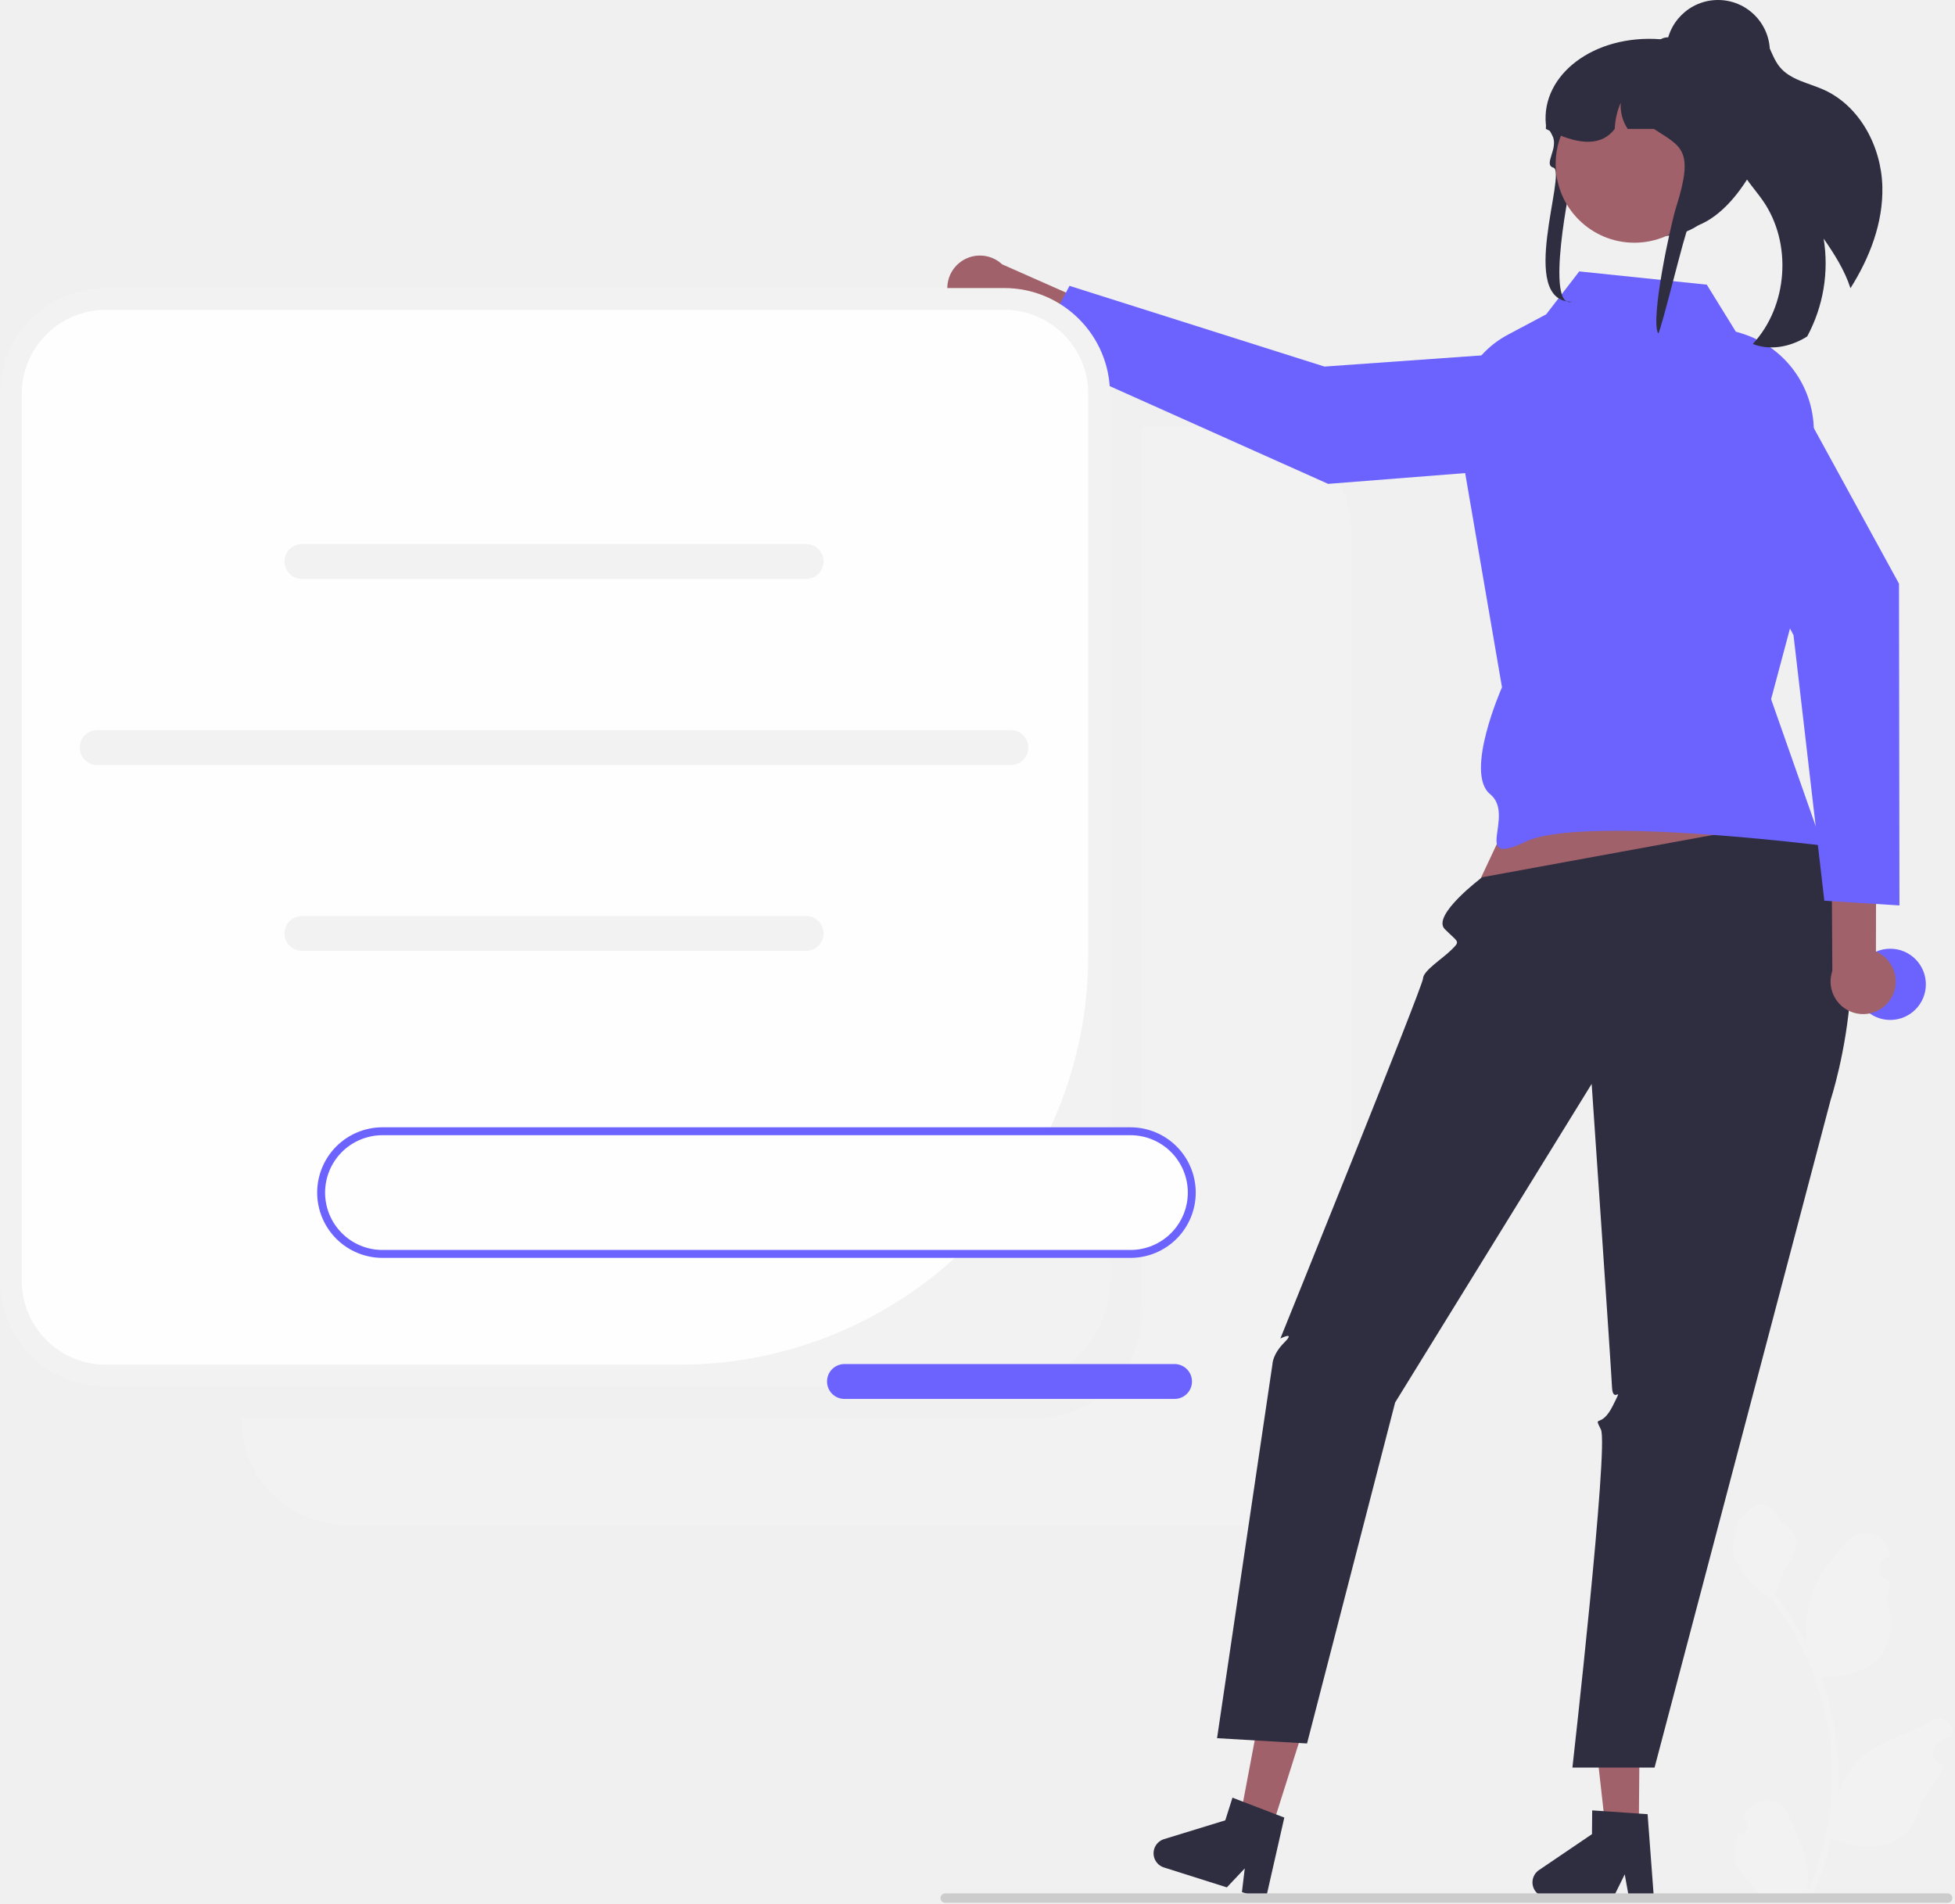
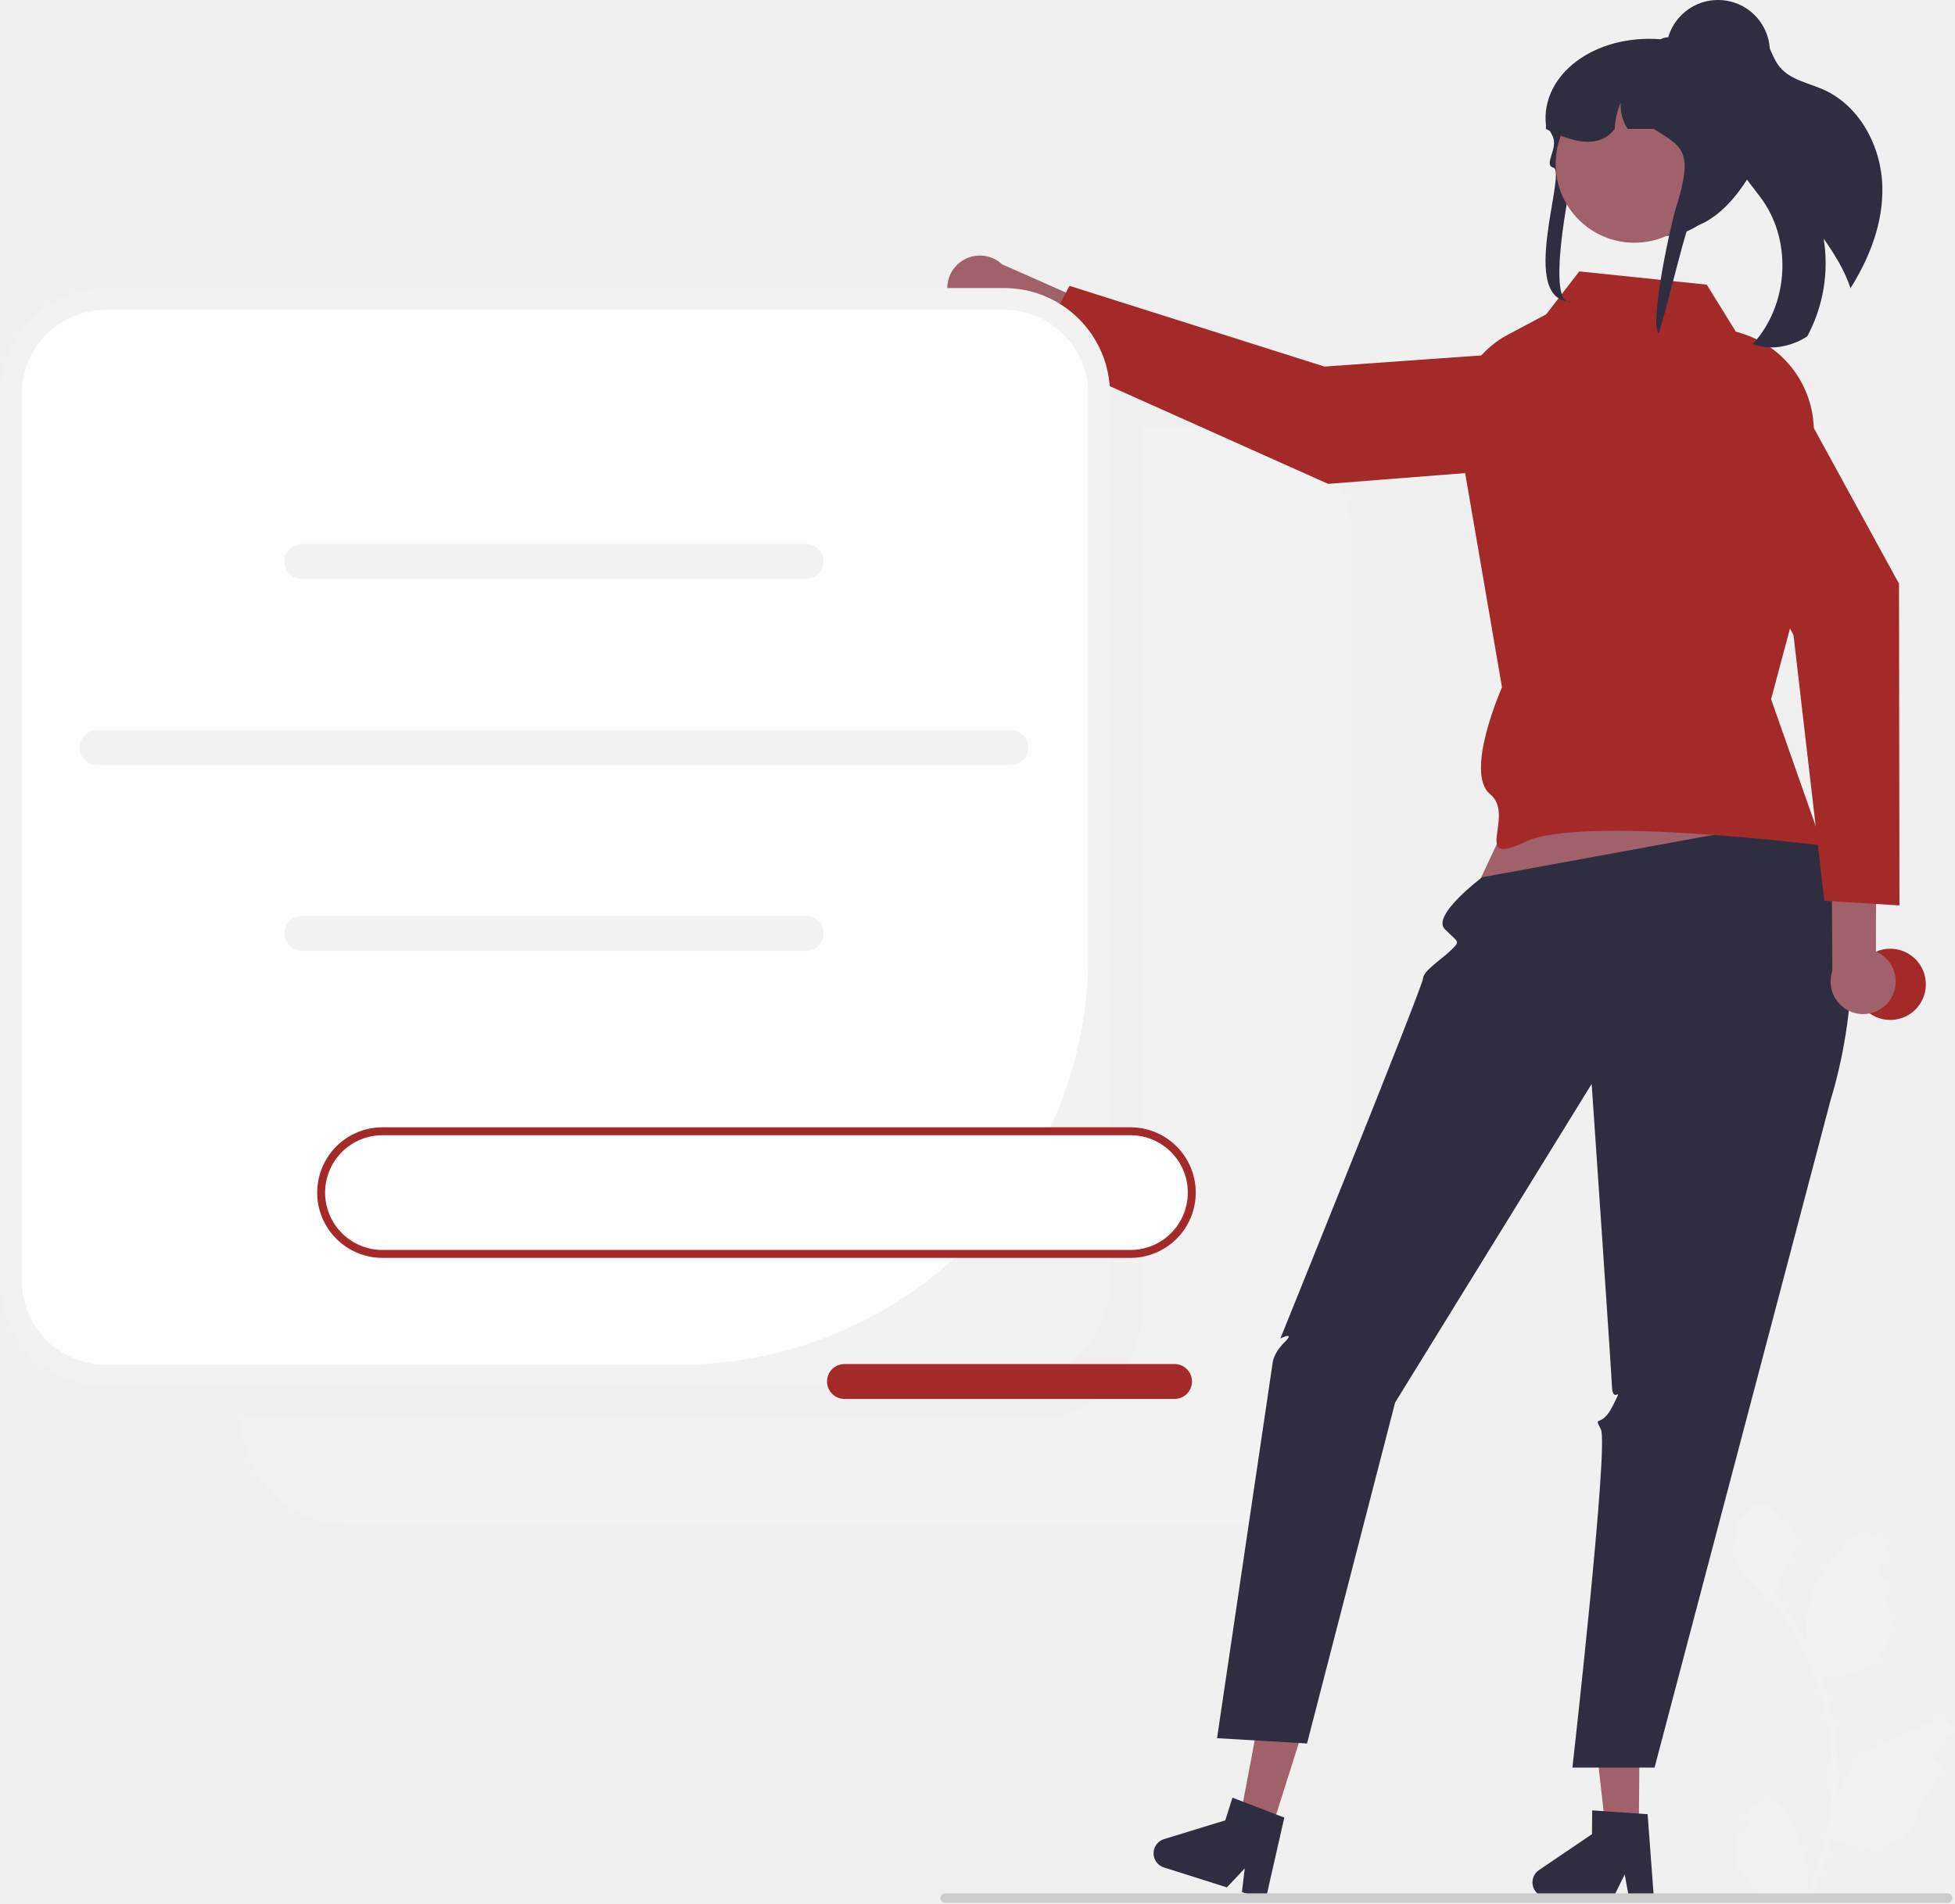
<svg xmlns="http://www.w3.org/2000/svg" width="494" height="481" viewBox="0 0 494 481" fill="none">
  <g clip-path="url(#clip0_196_10170)">
    <path d="M314.737 107.789H288.481V331.635C288.481 335.147 287.79 338.625 286.445 341.87C285.101 345.114 283.132 348.062 280.648 350.546C278.165 353.029 275.216 354.999 271.972 356.343C268.727 357.687 265.249 358.379 261.737 358.379H61V358.635C61 362.147 61.692 365.625 63.036 368.87C64.38 372.114 66.35 375.062 68.833 377.546C71.317 380.029 74.265 381.999 77.51 383.343C80.754 384.687 84.232 385.379 87.744 385.379H314.737C318.249 385.379 321.727 384.687 324.972 383.343C328.216 381.999 331.165 380.029 333.648 377.546C336.131 375.062 338.101 372.114 339.445 368.87C340.789 365.625 341.481 362.147 341.481 358.635V134.533C341.481 127.44 338.664 120.637 333.648 115.622C328.633 110.606 321.83 107.789 314.737 107.789Z" fill="#F2F2F2" />
    <path d="M439.202 463.515C439.667 463.537 440.127 463.415 440.52 463.166C440.914 462.917 441.221 462.553 441.4 462.124C441.58 461.694 441.623 461.22 441.524 460.766C441.425 460.311 441.189 459.898 440.847 459.582L440.691 458.964C440.712 458.914 440.733 458.865 440.753 458.815C441.221 457.709 442.006 456.766 443.009 456.105C444.011 455.443 445.187 455.093 446.388 455.097C447.589 455.102 448.762 455.461 449.759 456.13C450.757 456.799 451.535 457.748 451.995 458.857C453.833 463.285 456.174 467.721 456.75 472.403C457.004 474.473 456.897 476.571 456.434 478.604C460.752 469.184 462.995 458.945 463.009 448.583C463.01 445.982 462.866 443.384 462.576 440.8C462.337 438.681 462.006 436.578 461.582 434.49C459.267 423.158 454.298 412.538 447.082 403.5C443.589 401.594 440.764 398.664 438.989 395.103C438.345 393.824 437.891 392.457 437.639 391.047C438.033 391.099 439.124 385.099 438.827 384.73C439.376 383.897 440.359 383.483 440.958 382.67C443.941 378.627 448.05 379.333 450.195 384.827C454.777 387.14 454.821 390.975 452.01 394.664C450.221 397.011 449.975 400.186 448.406 402.699C448.567 402.906 448.735 403.106 448.896 403.313C451.848 407.108 454.421 411.184 456.577 415.481C456.053 410.667 456.679 405.797 458.404 401.272C460.152 397.054 463.429 393.502 466.314 389.857C467.078 388.877 468.114 388.146 469.293 387.756C470.471 387.365 471.739 387.333 472.936 387.663C474.133 387.993 475.205 388.67 476.017 389.61C476.829 390.549 477.345 391.708 477.498 392.94C477.504 392.994 477.51 393.047 477.516 393.101C477.087 393.343 476.668 393.6 476.257 393.871C475.741 394.216 475.342 394.708 475.111 395.283C474.879 395.859 474.828 396.491 474.962 397.096C475.096 397.702 475.41 398.253 475.862 398.677C476.315 399.101 476.885 399.378 477.498 399.473L477.561 399.482C477.408 401.027 477.138 402.558 476.753 404.062C480.455 418.378 472.463 423.592 461.052 423.826C460.8 423.955 460.555 424.084 460.303 424.207C462.47 430.348 463.829 436.744 464.346 443.235C464.639 447.064 464.622 450.911 464.294 454.738L464.314 454.602C465.141 450.347 467.41 446.508 470.74 443.732C475.686 439.67 482.673 438.173 488.009 434.908C488.576 434.544 489.235 434.349 489.909 434.348C490.583 434.346 491.243 434.537 491.812 434.899C492.38 435.26 492.834 435.776 493.119 436.387C493.404 436.998 493.508 437.677 493.42 438.345L493.398 438.488C492.603 438.812 491.828 439.185 491.079 439.605C490.651 439.847 490.231 440.103 489.821 440.375C489.305 440.719 488.905 441.212 488.674 441.787C488.443 442.363 488.391 442.995 488.525 443.6C488.659 444.206 488.973 444.757 489.426 445.181C489.879 445.605 490.449 445.882 491.062 445.977L491.125 445.986C491.17 445.993 491.208 445.999 491.254 446.006C489.895 449.251 487.987 452.237 485.615 454.835C483.3 467.332 473.359 468.518 462.725 464.878H462.718C461.552 469.949 459.861 474.884 457.674 479.605H439.654C439.589 479.404 439.531 479.198 439.473 478.997C441.141 479.102 442.815 479.003 444.459 478.701C443.122 477.06 441.785 475.406 440.448 473.766C440.418 473.735 440.39 473.703 440.364 473.669C439.686 472.829 439.001 471.996 438.323 471.157L438.323 471.156C438.287 468.582 438.582 466.014 439.202 463.516L439.202 463.515Z" fill="#F2F2F2" />
    <path d="M240.724 77.34C241.382 78.336 242.249 79.178 243.264 79.807C244.28 80.436 245.419 80.837 246.605 80.982C247.79 81.127 248.993 81.013 250.13 80.648C251.267 80.282 252.311 79.674 253.19 78.865L290.655 95.768L297.878 86.555L253.234 66.804C251.763 65.426 249.837 64.636 247.822 64.582C245.806 64.529 243.842 65.217 242.3 66.516C240.758 67.814 239.746 69.633 239.456 71.628C239.165 73.623 239.617 75.655 240.724 77.34H240.724Z" fill="#A0616A" />
-     <path d="M401.508 87.879L405.224 108.935C405.397 109.918 405.363 110.925 405.124 111.894C404.885 112.862 404.446 113.77 403.835 114.559C403.224 115.348 402.456 116 401.578 116.474C400.7 116.948 399.733 117.233 398.739 117.311L335.6 122.277L261.383 89.061L270.247 72.234L334.674 92.636L401.508 87.879Z" fill="#6C63FF" />
+     <path d="M401.508 87.879L405.224 108.935C405.397 109.918 405.363 110.925 405.124 111.894C404.885 112.862 404.446 113.77 403.835 114.559C403.224 115.348 402.456 116 401.578 116.474C400.7 116.948 399.733 117.233 398.739 117.311L335.6 122.277L261.383 89.061L270.247 72.234L334.674 92.636L401.508 87.879Z" fill="#A32A29" />
    <path d="M253.737 72.789H26.744C11.974 72.789 0 84.762 0 99.533V323.635C0 338.405 11.974 350.379 26.744 350.379H253.737C268.508 350.379 280.481 338.405 280.481 323.635V99.533C280.481 84.762 268.508 72.789 253.737 72.789Z" fill="#F2F2F2" />
    <path d="M26.744 78.289C23.954 78.289 21.192 78.838 18.614 79.906C16.037 80.973 13.695 82.538 11.722 84.511C9.75 86.484 8.185 88.826 7.117 91.403C6.049 93.98 5.5 96.743 5.5 99.533V323.635C5.5 329.27 7.738 334.673 11.722 338.657C15.706 342.641 21.11 344.879 26.744 344.879H171.617C185.191 344.879 198.632 342.206 211.172 337.011C223.713 331.817 235.108 324.203 244.706 314.605C254.304 305.006 261.918 293.612 267.113 281.071C272.307 268.53 274.981 255.089 274.981 241.515V99.533C274.981 96.743 274.431 93.98 273.364 91.403C272.296 88.826 270.731 86.484 268.759 84.511C266.786 82.538 264.444 80.973 261.867 79.906C259.289 78.838 256.527 78.289 253.737 78.289H26.744Z" fill="#FEFEFE" />
    <path d="M203.696 146.3H76.289C75.12 146.3 73.999 145.836 73.172 145.009C72.346 144.182 71.881 143.061 71.881 141.892C71.881 140.723 72.346 139.602 73.172 138.775C73.999 137.948 75.12 137.484 76.289 137.484H203.696C204.865 137.484 205.986 137.948 206.813 138.775C207.639 139.602 208.104 140.723 208.104 141.892C208.104 143.061 207.639 144.182 206.813 145.009C205.986 145.836 204.865 146.3 203.696 146.3Z" fill="#F2F2F2" />
    <path d="M203.696 240.3H76.289C75.12 240.3 73.999 239.836 73.172 239.009C72.346 238.182 71.881 237.061 71.881 235.892C71.881 234.723 72.346 233.602 73.172 232.775C73.999 231.948 75.12 231.484 76.289 231.484H203.696C204.865 231.484 205.986 231.948 206.813 232.775C207.639 233.602 208.104 234.723 208.104 235.892C208.104 237.061 207.639 238.182 206.813 239.009C205.986 239.836 204.865 240.3 203.696 240.3Z" fill="#F2F2F2" />
    <path d="M255.433 193.331H24.552C23.383 193.331 22.262 192.866 21.435 192.04C20.608 191.213 20.144 190.092 20.144 188.923C20.144 187.754 20.608 186.632 21.435 185.806C22.262 184.979 23.383 184.515 24.552 184.515H255.433C256.602 184.515 257.723 184.979 258.549 185.806C259.376 186.632 259.841 187.754 259.841 188.923C259.841 190.092 259.376 191.213 258.549 192.04C257.723 192.866 256.602 193.331 255.433 193.331Z" fill="#F2F2F2" />
    <path d="M393.531 180.687L370.531 229.687L459.008 220.726L440.539 173.687L393.531 180.687Z" fill="#A0616A" />
    <path d="M414.101 462.32L405.712 462.249L401.999 429.138L414.379 429.243L414.101 462.32Z" fill="#A0616A" />
    <path d="M387.231 475.659C387.223 476.654 387.61 477.611 388.307 478.32C389.005 479.029 389.955 479.433 390.949 479.443L407.628 479.582L410.547 473.663L411.62 479.612L417.913 479.669L416.324 458.452L414.134 458.307L405.204 457.691L402.323 457.498L402.272 463.501L388.874 472.589C388.372 472.929 387.96 473.387 387.674 473.921C387.388 474.456 387.236 475.053 387.231 475.659Z" fill="#2F2E41" />
    <path d="M321.266 462.358L313.268 459.825L319.447 427.085L331.251 430.822L321.266 462.358Z" fill="#A0616A" />
    <path d="M291.663 467.214C291.364 468.162 291.453 469.19 291.911 470.073C292.369 470.956 293.158 471.621 294.106 471.922L310.007 476.956L314.537 472.156L313.814 478.158L319.813 480.061L324.528 459.314L322.478 458.531L314.122 455.319L311.425 454.288L309.613 460.011L294.136 464.761C293.556 464.939 293.028 465.256 292.597 465.683C292.167 466.11 291.846 466.635 291.663 467.214Z" fill="#2F2E41" />
    <path d="M454.978 206.946L374.531 221.687C374.531 221.687 361.628 231.339 365.08 234.796C368.531 238.252 369.067 237.717 366.799 239.985C364.531 242.252 359.628 245.284 359.58 247.268C359.531 249.252 323.531 338.252 323.531 338.252C323.531 338.252 327.531 336.252 324.531 339.252C321.531 342.252 321.531 344.731 321.531 344.731L307.531 439.252L330.268 440.591L352.531 354.418L402.191 273.914C402.191 273.914 407.118 345.703 407.325 350.478C407.531 355.252 410.531 349.252 407.531 355.252C404.531 361.252 402.531 357.252 404.531 361.252C406.531 365.252 397.327 446.687 397.327 446.687H418.08L462.589 277.896C462.589 277.896 478.425 229.64 454.978 206.946Z" fill="#2F2E41" />
-     <path d="M431.28 71.935L399.055 68.586L390.706 79.426L380.98 84.606C376.864 86.798 373.466 90.129 371.194 94.202C368.921 98.274 367.87 102.914 368.165 107.568L379.531 173.687C379.531 173.687 369.93 195.306 376.531 200.687C383.132 206.068 371.428 219.394 385.531 212.687C399.635 205.98 460.531 213.687 460.531 213.687L447.531 176.687L457.243 140.33L458.312 109.844C458.511 104.148 456.821 98.545 453.504 93.91C450.186 89.274 445.429 85.867 439.972 84.218L438.614 83.807L431.28 71.935Z" fill="#6C63FF" />
+     <path d="M431.28 71.935L399.055 68.586L390.706 79.426L380.98 84.606C376.864 86.798 373.466 90.129 371.194 94.202C368.921 98.274 367.87 102.914 368.165 107.568L379.531 173.687C379.531 173.687 369.93 195.306 376.531 200.687C383.132 206.068 371.428 219.394 385.531 212.687C399.635 205.98 460.531 213.687 460.531 213.687L447.531 176.687L457.243 140.33L458.312 109.844C458.511 104.148 456.821 98.545 453.504 93.91C450.186 89.274 445.429 85.867 439.972 84.218L438.614 83.807L431.28 71.935Z" fill="#A32A29" />
    <path d="M475.644 47.23C475.855 56.313 472.46 65.108 467.584 72.833C466.135 68.323 463.53 64.219 460.814 60.306C462.183 68.771 460.725 77.45 456.664 85.002C456.521 85.104 456.372 85.199 456.22 85.287C452.245 87.678 447.205 88.646 442.906 86.919C451.79 77.343 452.92 61.475 445.472 50.734C443.363 47.686 440.636 44.99 439.33 41.521C437.267 35.987 439.25 29.893 440.5 24.123C441.67 18.752 441.874 12.361 438.271 8.426C438.656 7.876 439.181 7.438 439.79 7.157C440.4 6.876 441.073 6.763 441.742 6.828C443.963 7.142 445.58 9.073 446.61 11.061C447.64 13.05 448.319 15.254 449.754 16.972C452.412 20.187 456.938 20.947 460.753 22.641C469.99 26.756 475.422 37.123 475.644 47.23Z" fill="#2F2E41" />
    <path d="M237.651 479.658C237.65 479.815 237.681 479.97 237.74 480.114C237.8 480.259 237.888 480.39 237.998 480.501C238.109 480.611 238.24 480.699 238.385 480.759C238.53 480.818 238.685 480.849 238.841 480.848H492.131C492.447 480.848 492.749 480.723 492.972 480.5C493.196 480.277 493.321 479.974 493.321 479.658C493.321 479.343 493.196 479.04 492.972 478.817C492.749 478.594 492.447 478.468 492.131 478.468H238.841C238.685 478.468 238.53 478.498 238.385 478.558C238.24 478.618 238.109 478.705 237.998 478.816C237.888 478.926 237.8 479.058 237.741 479.202C237.681 479.347 237.65 479.502 237.651 479.658Z" fill="#CCCCCC" />
-     <path d="M477.638 257.748C482.609 257.748 486.638 253.719 486.638 248.748C486.638 243.777 482.609 239.748 477.638 239.748C472.668 239.748 468.638 243.777 468.638 248.748C468.638 253.719 472.668 257.748 477.638 257.748Z" fill="#6C63FF" />
+     <path d="M477.638 257.748C482.609 257.748 486.638 253.719 486.638 248.748C486.638 243.777 482.609 239.748 477.638 239.748C472.668 239.748 468.638 243.777 468.638 248.748C468.638 253.719 472.668 257.748 477.638 257.748Z" fill="#A32A29" />
    <path d="M397.886 42.037C398.414 40.189 394.776 51.483 396.531 51.687C404.528 52.605 415.505 57.38 421.075 59.608C421.326 59.579 421.576 59.55 421.82 59.514C422.417 59.448 423 59.354 423.576 59.244C436.544 56.791 441.531 36.869 441.531 36.687C441.531 35.792 439.382 11.194 435.996 10.83C435.107 10.734 434.213 10.685 433.318 10.685H424.916C423.177 10.31 421.415 10.055 419.641 9.92H419.627C402.711 8.631 389.374 18.941 390.62 31.487C390.628 31.501 390.643 31.516 390.65 31.53C391.011 32.069 391.329 32.579 391.609 33.067C391.882 33.525 392.111 33.962 392.31 34.377C393.851 37.581 389.888 41.612 392.516 42.365C396.011 43.365 383.324 76.258 397.158 76.258C390.429 78.171 396.43 47.134 397.886 42.037Z" fill="#2F2E41" />
    <path d="M412.986 61.337C423.973 61.337 432.88 52.43 432.88 41.443C432.88 30.456 423.973 21.55 412.986 21.55C401.999 21.55 393.093 30.456 393.093 41.443C393.093 52.43 401.999 61.337 412.986 61.337Z" fill="#A0616A" />
    <path d="M390.621 32.572C390.953 32.746 391.277 32.906 391.609 33.067C391.956 33.234 392.303 33.402 392.649 33.554C399.311 36.576 404.733 36.911 408.023 32.572C408.111 30.288 408.624 28.041 409.535 25.946C409.374 28.287 409.991 30.617 411.291 32.572H417.915C424.739 37.1 428.243 37.574 423.507 52.442C422.186 56.585 416.936 80.692 419.002 84.267C419.599 84.202 425.956 57.796 426.531 57.687C439.5 55.233 447.74 33.867 446.685 32.659C446.69 29.222 445.9 25.83 444.376 22.749C442.448 18.846 439.443 15.577 435.716 13.328C433.494 12.25 431.178 11.38 428.796 10.728C428.737 10.714 428.686 10.699 428.627 10.684C427.896 10.488 427.151 10.306 426.406 10.153C424.867 9.828 423.31 9.592 421.744 9.447C421.633 9.439 421.523 9.432 421.419 9.432C420.794 9.434 420.18 9.602 419.641 9.92C419.634 9.92 419.634 9.927 419.627 9.927C419.242 10.152 418.906 10.452 418.638 10.808C418.167 11.408 417.912 12.15 417.915 12.912H410.538C410.265 12.912 409.992 12.92 409.719 12.934C404.796 13.103 400.113 15.102 396.586 18.541C393.059 21.981 390.942 26.613 390.65 31.53C390.628 31.88 390.621 32.222 390.621 32.572Z" fill="#2F2E41" />
    <path d="M434.117 26.212C441.355 26.212 447.223 20.344 447.223 13.106C447.223 5.868 441.355 0 434.117 0C426.878 0 421.011 5.868 421.011 13.106C421.011 20.344 426.878 26.212 434.117 26.212Z" fill="#2F2E41" />
    <path d="M477.739 252.459C478.379 251.45 478.792 250.315 478.95 249.131C479.107 247.947 479.006 246.743 478.652 245.602C478.299 244.461 477.702 243.411 476.902 242.524C476.103 241.636 475.121 240.933 474.023 240.463L474.088 199.361L462.723 196.548L463.003 245.366C462.349 247.272 462.417 249.353 463.194 251.213C463.972 253.073 465.404 254.583 467.221 255.458C469.037 256.332 471.111 256.51 473.05 255.957C474.989 255.404 476.657 254.16 477.739 252.459V252.459Z" fill="#A0616A" />
-     <path d="M421.463 101.477L439.148 89.459C439.973 88.898 440.906 88.516 441.887 88.338C442.869 88.159 443.876 88.187 444.846 88.421C445.816 88.655 446.726 89.089 447.518 89.695C448.31 90.301 448.967 91.067 449.446 91.942L479.849 147.5L479.966 228.811L460.984 227.621L453.191 160.492L421.463 101.477Z" fill="#6C63FF" />
+     <path d="M421.463 101.477L439.148 89.459C439.973 88.898 440.906 88.516 441.887 88.338C442.869 88.159 443.876 88.187 444.846 88.421C445.816 88.655 446.726 89.089 447.518 89.695C448.31 90.301 448.967 91.067 449.446 91.942L479.849 147.5L479.966 228.811L460.984 227.621L453.191 160.492L421.463 101.477Z" fill="#A32A29" />
    <path d="M285.645 285.877H96.645C92.535 285.877 88.592 287.51 85.685 290.417C82.778 293.324 81.145 297.267 81.145 301.377C81.145 305.488 82.778 309.431 85.685 312.338C88.592 315.244 92.535 316.877 96.645 316.877H285.645C289.756 316.877 293.699 315.244 296.606 312.338C299.512 309.431 301.145 305.488 301.145 301.377C301.145 297.267 299.512 293.324 296.606 290.417C293.699 287.51 289.756 285.877 285.645 285.877Z" fill="#FEFEFE" />
-     <path d="M285.645 317.877H96.645C92.269 317.877 88.073 316.139 84.978 313.045C81.884 309.95 80.145 305.754 80.145 301.377C80.145 297.001 81.884 292.805 84.978 289.71C88.073 286.616 92.269 284.877 96.645 284.877H285.645C290.022 284.877 294.218 286.616 297.313 289.71C300.407 292.805 302.145 297.001 302.145 301.377C302.145 305.754 300.407 309.95 297.313 313.045C294.218 316.139 290.022 317.877 285.645 317.877ZM96.645 286.877C92.8 286.877 89.112 288.405 86.392 291.124C83.673 293.844 82.145 297.532 82.145 301.377C82.145 305.223 83.673 308.911 86.392 311.63C89.112 314.35 92.8 315.877 96.645 315.877H285.645C289.491 315.877 293.179 314.35 295.899 311.63C298.618 308.911 300.145 305.223 300.145 301.377C300.145 297.532 298.618 293.844 295.899 291.124C293.179 288.405 289.491 286.877 285.645 286.877H96.645Z" fill="#6C63FF" />
-     <path d="M296.79 353.52H213.384C212.215 353.52 211.093 353.056 210.267 352.229C209.44 351.402 208.976 350.281 208.976 349.112C208.976 347.943 209.44 346.822 210.267 345.995C211.093 345.169 212.215 344.704 213.384 344.704H296.79C297.959 344.704 299.08 345.169 299.907 345.995C300.734 346.822 301.198 347.943 301.198 349.112C301.198 350.281 300.734 351.402 299.907 352.229C299.08 353.056 297.959 353.52 296.79 353.52Z" fill="#6C63FF" />
+     <path d="M285.645 317.877H96.645C92.269 317.877 88.073 316.139 84.978 313.045C81.884 309.95 80.145 305.754 80.145 301.377C80.145 297.001 81.884 292.805 84.978 289.71C88.073 286.616 92.269 284.877 96.645 284.877H285.645C290.022 284.877 294.218 286.616 297.313 289.71C300.407 292.805 302.145 297.001 302.145 301.377C302.145 305.754 300.407 309.95 297.313 313.045C294.218 316.139 290.022 317.877 285.645 317.877ZM96.645 286.877C92.8 286.877 89.112 288.405 86.392 291.124C83.673 293.844 82.145 297.532 82.145 301.377C82.145 305.223 83.673 308.911 86.392 311.63C89.112 314.35 92.8 315.877 96.645 315.877H285.645C289.491 315.877 293.179 314.35 295.899 311.63C298.618 308.911 300.145 305.223 300.145 301.377C300.145 297.532 298.618 293.844 295.899 291.124C293.179 288.405 289.491 286.877 285.645 286.877H96.645Z" fill="#A32A29" />
+     <path d="M296.79 353.52H213.384C212.215 353.52 211.093 353.056 210.267 352.229C209.44 351.402 208.976 350.281 208.976 349.112C208.976 347.943 209.44 346.822 210.267 345.995C211.093 345.169 212.215 344.704 213.384 344.704H296.79C297.959 344.704 299.08 345.169 299.907 345.995C300.734 346.822 301.198 347.943 301.198 349.112C301.198 350.281 300.734 351.402 299.907 352.229C299.08 353.056 297.959 353.52 296.79 353.52Z" fill="#A32A29" />
  </g>
  <defs>
    <clipPath id="clip0_196_10170">
      <rect width="493.461" height="480.848" fill="white" />
    </clipPath>
  </defs>
</svg>
